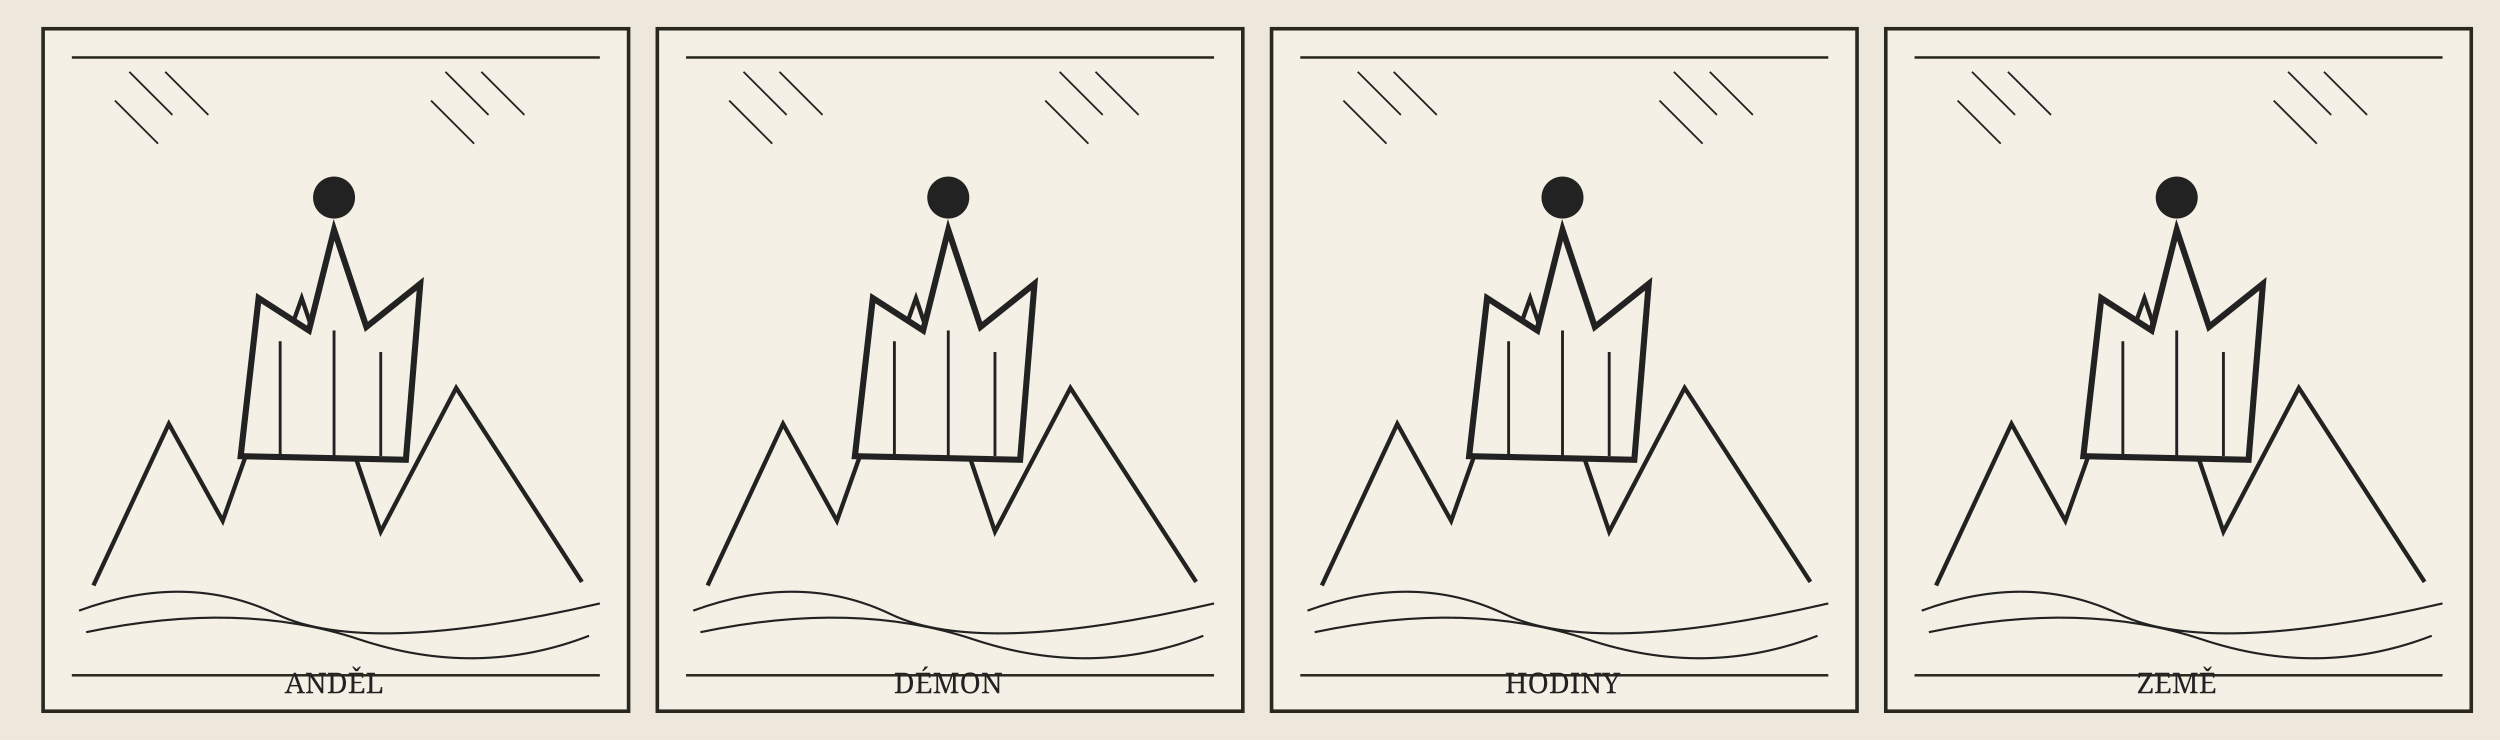
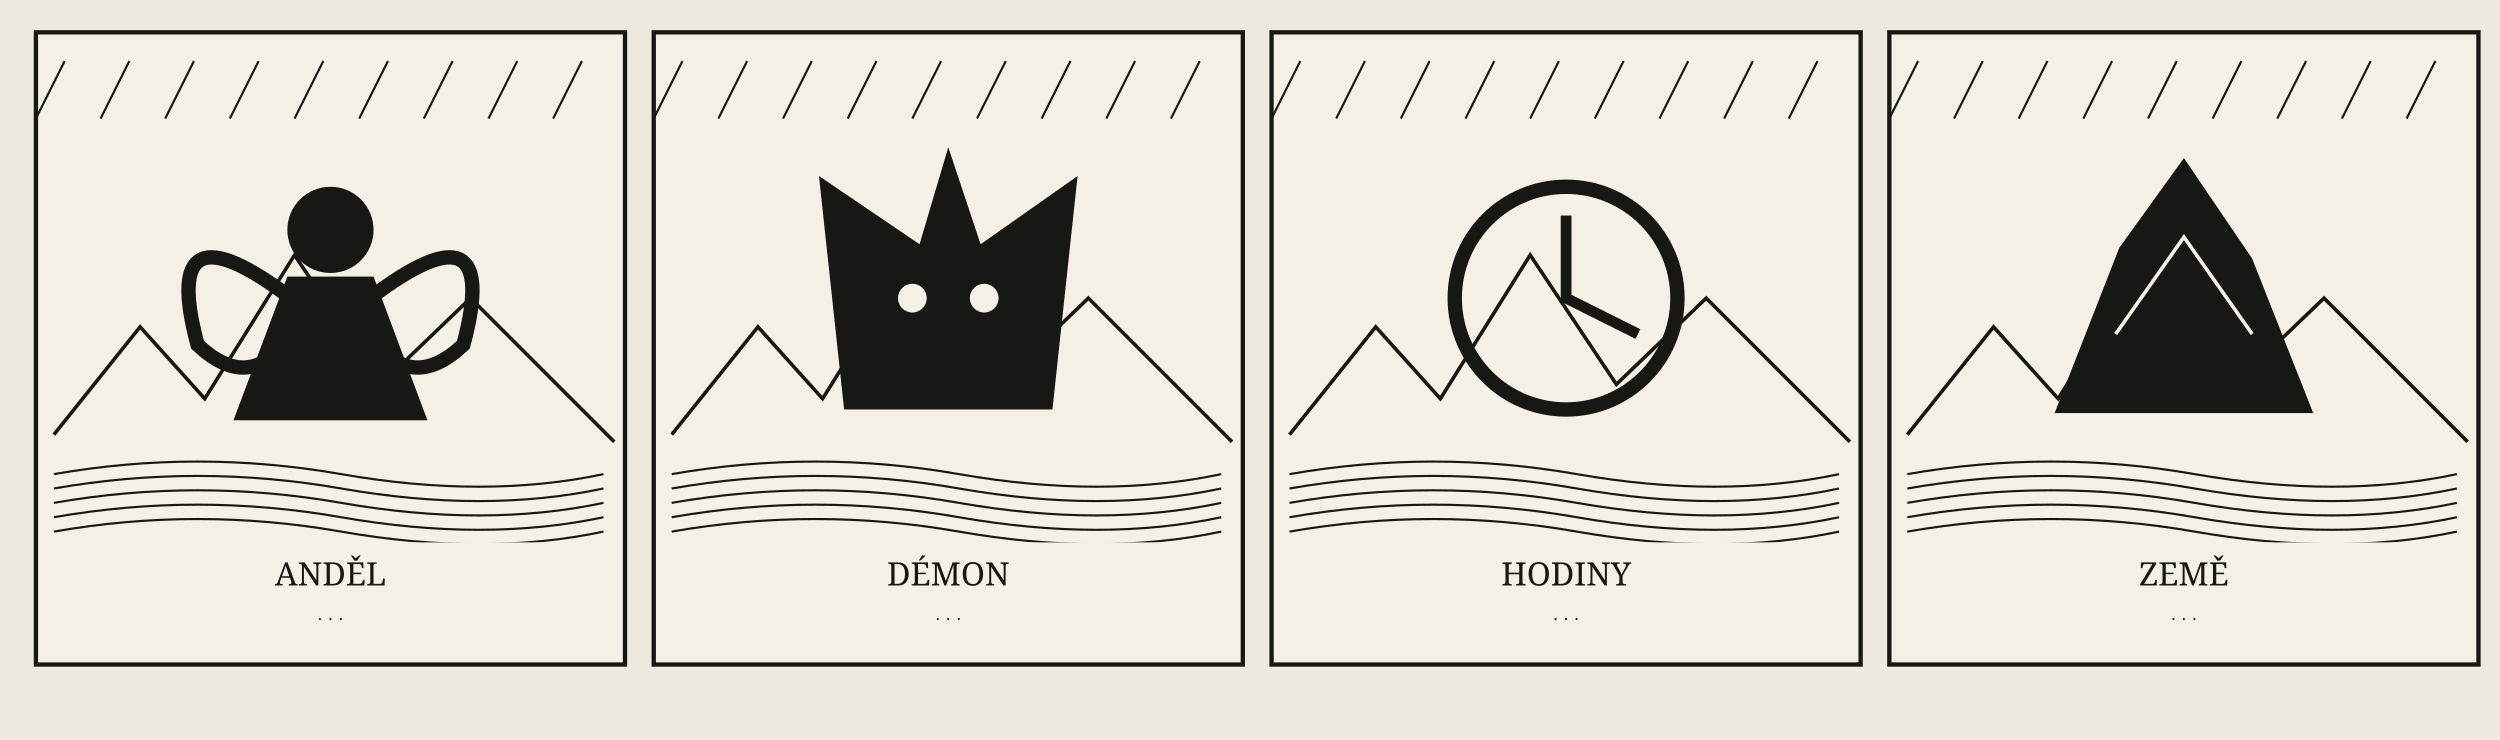
<svg xmlns="http://www.w3.org/2000/svg" viewBox="0 0 696 206">
-   <rect width="696" height="206" fill="#eee8dc" />
-   <g transform="translate(12,8)">
-     <rect width="163" height="190" fill="#f5f0e5" stroke="#282820" />
-     <path d="M8 8H155M8 180H155" stroke="#282820" stroke-width=".7" />
-     <g fill="none" stroke="#222" stroke-width="1.2">
-       <path d="M14 155L35 110L50 137L72 75L94 140L115 100L150 154" />
-       <path d="M10 162Q40 151 65 163T155 160M12 168Q55 159 88 170T152 169" stroke-width=".6" />
-       <path d="M20 20l12 12m-8-20l12 12m-2-12l12 12M108 20l12 12m-8-20l12 12m-2-12l12 12" stroke-width=".5" />
-     </g>
-     <g transform="translate(81,91)" fill="#f5f0e5" stroke="#222" stroke-width="1.7">
-       <path d="M-26 28L-21 -16L-7 -7L0 -35L9 -8L24 -20L20 29Z" />
-       <path d="M-15 28V-4M0 28V-7M13 28V-1" stroke-width=".8" />
-       <circle cx="0" cy="-44" r="5" fill="#222" />
-     </g>
-     <text x="81" y="185" font-family="Georgia,serif" font-size="8" text-anchor="middle" fill="#222">ANDĚL</text>
+   <rect width="696" height="206" fill="#eee9de" />
+   <g>
+     <rect x="10" y="9" width="164" height="176" fill="#f5f0e6" stroke="#171714" stroke-width="1.2" />
+     <path d="M18 17l-8 16" stroke="#171714" stroke-width=".6" />
+     <path d="M36 17l-8 16" stroke="#171714" stroke-width=".6" />
+     <path d="M54 17l-8 16" stroke="#171714" stroke-width=".6" />
+     <path d="M72 17l-8 16" stroke="#171714" stroke-width=".6" />
+     <path d="M90 17l-8 16" stroke="#171714" stroke-width=".6" />
+     <path d="M108 17l-8 16" stroke="#171714" stroke-width=".6" />
+     <path d="M126 17l-8 16" stroke="#171714" stroke-width=".6" />
+     <path d="M144 17l-8 16" stroke="#171714" stroke-width=".6" />
+     <path d="M162 17l-8 16" stroke="#171714" stroke-width=".6" />
+     <path d="M15 121l24 -30 18 20 25 -40 24 36 25 -24 40 40" stroke="#171714" fill="none" />
+     <circle cx="92" cy="64" r="12" fill="#171714" />
+     <path d="M80 77L65 117H119L104 77Z" fill="#171714" />
+     <path d="M81 83Q44 55 55 96Q70 110 81 93M103 83Q140 55 129 96Q114 110 103 93" stroke="#171714" stroke-width="4" fill="none" />
+     <path d="M15 132q40 -7 80 0t73 0" stroke="#171714" stroke-width=".6" fill="none" />
+     <path d="M15 136q40 -7 80 0t73 0" stroke="#171714" stroke-width=".6" fill="none" />
+     <path d="M15 140q40 -7 80 0t73 0" stroke="#171714" stroke-width=".6" fill="none" />
+     <path d="M15 144q40 -7 80 0t73 0" stroke="#171714" stroke-width=".6" fill="none" />
+     <path d="M15 148q40 -7 80 0t73 0" stroke="#171714" stroke-width=".6" fill="none" />
+     <rect x="15" y="151" width="154" height="29" fill="#f5f0e6" />
+     <text x="92" y="163" text-anchor="middle" font-family="Georgia,serif" font-size="9" fill="#171714">ANDĚL</text>
+     <text x="92" y="174" text-anchor="middle" font-size="5" fill="#171714">· · ·</text>
  </g>
-   <g transform="translate(183,8)">
-     <rect width="163" height="190" fill="#f5f0e5" stroke="#282820" />
-     <path d="M8 8H155M8 180H155" stroke="#282820" stroke-width=".7" />
-     <g fill="none" stroke="#222" stroke-width="1.2">
-       <path d="M14 155L35 110L50 137L72 75L94 140L115 100L150 154" />
-       <path d="M10 162Q40 151 65 163T155 160M12 168Q55 159 88 170T152 169" stroke-width=".6" />
-       <path d="M20 20l12 12m-8-20l12 12m-2-12l12 12M108 20l12 12m-8-20l12 12m-2-12l12 12" stroke-width=".5" />
-     </g>
-     <g transform="translate(81,91)" fill="#f5f0e5" stroke="#222" stroke-width="1.7">
-       <path d="M-26 28L-21 -16L-7 -7L0 -35L9 -8L24 -20L20 29Z" />
-       <path d="M-15 28V-4M0 28V-7M13 28V-1" stroke-width=".8" />
-       <circle cx="0" cy="-44" r="5" fill="#222" />
-     </g>
-     <text x="81" y="185" font-family="Georgia,serif" font-size="8" text-anchor="middle" fill="#222">DÉMON</text>
+   <g>
+     <rect x="182" y="9" width="164" height="176" fill="#f5f0e6" stroke="#171714" stroke-width="1.2" />
+     <path d="M190 17l-8 16" stroke="#171714" stroke-width=".6" />
+     <path d="M208 17l-8 16" stroke="#171714" stroke-width=".6" />
+     <path d="M226 17l-8 16" stroke="#171714" stroke-width=".6" />
+     <path d="M244 17l-8 16" stroke="#171714" stroke-width=".6" />
+     <path d="M262 17l-8 16" stroke="#171714" stroke-width=".6" />
+     <path d="M280 17l-8 16" stroke="#171714" stroke-width=".6" />
+     <path d="M298 17l-8 16" stroke="#171714" stroke-width=".6" />
+     <path d="M316 17l-8 16" stroke="#171714" stroke-width=".6" />
+     <path d="M334 17l-8 16" stroke="#171714" stroke-width=".6" />
+     <path d="M187 121l24 -30 18 20 25 -40 24 36 25 -24 40 40" stroke="#171714" fill="none" />
+     <path d="M235 114L228 49L256 68L264 41L273 68L300 49L293 114Z" fill="#171714" />
+     <circle cx="254" cy="83" r="4" fill="#f5f0e6" />
+     <circle cx="274" cy="83" r="4" fill="#f5f0e6" />
+     <path d="M187 132q40 -7 80 0t73 0" stroke="#171714" stroke-width=".6" fill="none" />
+     <path d="M187 136q40 -7 80 0t73 0" stroke="#171714" stroke-width=".6" fill="none" />
+     <path d="M187 140q40 -7 80 0t73 0" stroke="#171714" stroke-width=".6" fill="none" />
+     <path d="M187 144q40 -7 80 0t73 0" stroke="#171714" stroke-width=".6" fill="none" />
+     <path d="M187 148q40 -7 80 0t73 0" stroke="#171714" stroke-width=".6" fill="none" />
+     <rect x="187" y="151" width="154" height="29" fill="#f5f0e6" />
+     <text x="264" y="163" text-anchor="middle" font-family="Georgia,serif" font-size="9" fill="#171714">DÉMON</text>
+     <text x="264" y="174" text-anchor="middle" font-size="5" fill="#171714">· · ·</text>
  </g>
-   <g transform="translate(354,8)">
-     <rect width="163" height="190" fill="#f5f0e5" stroke="#282820" />
-     <path d="M8 8H155M8 180H155" stroke="#282820" stroke-width=".7" />
-     <g fill="none" stroke="#222" stroke-width="1.2">
-       <path d="M14 155L35 110L50 137L72 75L94 140L115 100L150 154" />
-       <path d="M10 162Q40 151 65 163T155 160M12 168Q55 159 88 170T152 169" stroke-width=".6" />
-       <path d="M20 20l12 12m-8-20l12 12m-2-12l12 12M108 20l12 12m-8-20l12 12m-2-12l12 12" stroke-width=".5" />
-     </g>
-     <g transform="translate(81,91)" fill="#f5f0e5" stroke="#222" stroke-width="1.7">
-       <path d="M-26 28L-21 -16L-7 -7L0 -35L9 -8L24 -20L20 29Z" />
-       <path d="M-15 28V-4M0 28V-7M13 28V-1" stroke-width=".8" />
-       <circle cx="0" cy="-44" r="5" fill="#222" />
-     </g>
-     <text x="81" y="185" font-family="Georgia,serif" font-size="8" text-anchor="middle" fill="#222">HODINY</text>
+   <g>
+     <rect x="354" y="9" width="164" height="176" fill="#f5f0e6" stroke="#171714" stroke-width="1.2" />
+     <path d="M362 17l-8 16" stroke="#171714" stroke-width=".6" />
+     <path d="M380 17l-8 16" stroke="#171714" stroke-width=".6" />
+     <path d="M398 17l-8 16" stroke="#171714" stroke-width=".6" />
+     <path d="M416 17l-8 16" stroke="#171714" stroke-width=".6" />
+     <path d="M434 17l-8 16" stroke="#171714" stroke-width=".6" />
+     <path d="M452 17l-8 16" stroke="#171714" stroke-width=".6" />
+     <path d="M470 17l-8 16" stroke="#171714" stroke-width=".6" />
+     <path d="M488 17l-8 16" stroke="#171714" stroke-width=".6" />
+     <path d="M506 17l-8 16" stroke="#171714" stroke-width=".6" />
+     <path d="M359 121l24 -30 18 20 25 -40 24 36 25 -24 40 40" stroke="#171714" fill="none" />
+     <circle cx="436" cy="83" r="31" fill="none" stroke="#171714" stroke-width="4" />
+     <path d="M436 60V83L456 93" stroke="#171714" stroke-width="3" fill="none" />
+     <path d="M359 132q40 -7 80 0t73 0" stroke="#171714" stroke-width=".6" fill="none" />
+     <path d="M359 136q40 -7 80 0t73 0" stroke="#171714" stroke-width=".6" fill="none" />
+     <path d="M359 140q40 -7 80 0t73 0" stroke="#171714" stroke-width=".6" fill="none" />
+     <path d="M359 144q40 -7 80 0t73 0" stroke="#171714" stroke-width=".6" fill="none" />
+     <path d="M359 148q40 -7 80 0t73 0" stroke="#171714" stroke-width=".6" fill="none" />
+     <rect x="359" y="151" width="154" height="29" fill="#f5f0e6" />
+     <text x="436" y="163" text-anchor="middle" font-family="Georgia,serif" font-size="9" fill="#171714">HODINY</text>
+     <text x="436" y="174" text-anchor="middle" font-size="5" fill="#171714">· · ·</text>
  </g>
-   <g transform="translate(525,8)">
-     <rect width="163" height="190" fill="#f5f0e5" stroke="#282820" />
-     <path d="M8 8H155M8 180H155" stroke="#282820" stroke-width=".7" />
-     <g fill="none" stroke="#222" stroke-width="1.2">
-       <path d="M14 155L35 110L50 137L72 75L94 140L115 100L150 154" />
-       <path d="M10 162Q40 151 65 163T155 160M12 168Q55 159 88 170T152 169" stroke-width=".6" />
-       <path d="M20 20l12 12m-8-20l12 12m-2-12l12 12M108 20l12 12m-8-20l12 12m-2-12l12 12" stroke-width=".5" />
-     </g>
-     <g transform="translate(81,91)" fill="#f5f0e5" stroke="#222" stroke-width="1.7">
-       <path d="M-26 28L-21 -16L-7 -7L0 -35L9 -8L24 -20L20 29Z" />
-       <path d="M-15 28V-4M0 28V-7M13 28V-1" stroke-width=".8" />
-       <circle cx="0" cy="-44" r="5" fill="#222" />
-     </g>
-     <text x="81" y="185" font-family="Georgia,serif" font-size="8" text-anchor="middle" fill="#222">ZEMĚ</text>
+   <g>
+     <rect x="526" y="9" width="164" height="176" fill="#f5f0e6" stroke="#171714" stroke-width="1.2" />
+     <path d="M534 17l-8 16" stroke="#171714" stroke-width=".6" />
+     <path d="M552 17l-8 16" stroke="#171714" stroke-width=".6" />
+     <path d="M570 17l-8 16" stroke="#171714" stroke-width=".6" />
+     <path d="M588 17l-8 16" stroke="#171714" stroke-width=".6" />
+     <path d="M606 17l-8 16" stroke="#171714" stroke-width=".6" />
+     <path d="M624 17l-8 16" stroke="#171714" stroke-width=".6" />
+     <path d="M642 17l-8 16" stroke="#171714" stroke-width=".6" />
+     <path d="M660 17l-8 16" stroke="#171714" stroke-width=".6" />
+     <path d="M678 17l-8 16" stroke="#171714" stroke-width=".6" />
+     <path d="M531 121l24 -30 18 20 25 -40 24 36 25 -24 40 40" stroke="#171714" fill="none" />
+     <path d="M572 115L590 69L608 44L627 72L644 115Z" fill="#171714" />
+     <path d="M589 93L608 66L627 93" stroke="#f5f0e6" fill="none" />
+     <path d="M531 132q40 -7 80 0t73 0" stroke="#171714" stroke-width=".6" fill="none" />
+     <path d="M531 136q40 -7 80 0t73 0" stroke="#171714" stroke-width=".6" fill="none" />
+     <path d="M531 140q40 -7 80 0t73 0" stroke="#171714" stroke-width=".6" fill="none" />
+     <path d="M531 144q40 -7 80 0t73 0" stroke="#171714" stroke-width=".6" fill="none" />
+     <path d="M531 148q40 -7 80 0t73 0" stroke="#171714" stroke-width=".6" fill="none" />
+     <rect x="531" y="151" width="154" height="29" fill="#f5f0e6" />
+     <text x="608" y="163" text-anchor="middle" font-family="Georgia,serif" font-size="9" fill="#171714">ZEMĚ</text>
+     <text x="608" y="174" text-anchor="middle" font-size="5" fill="#171714">· · ·</text>
  </g>
</svg>
